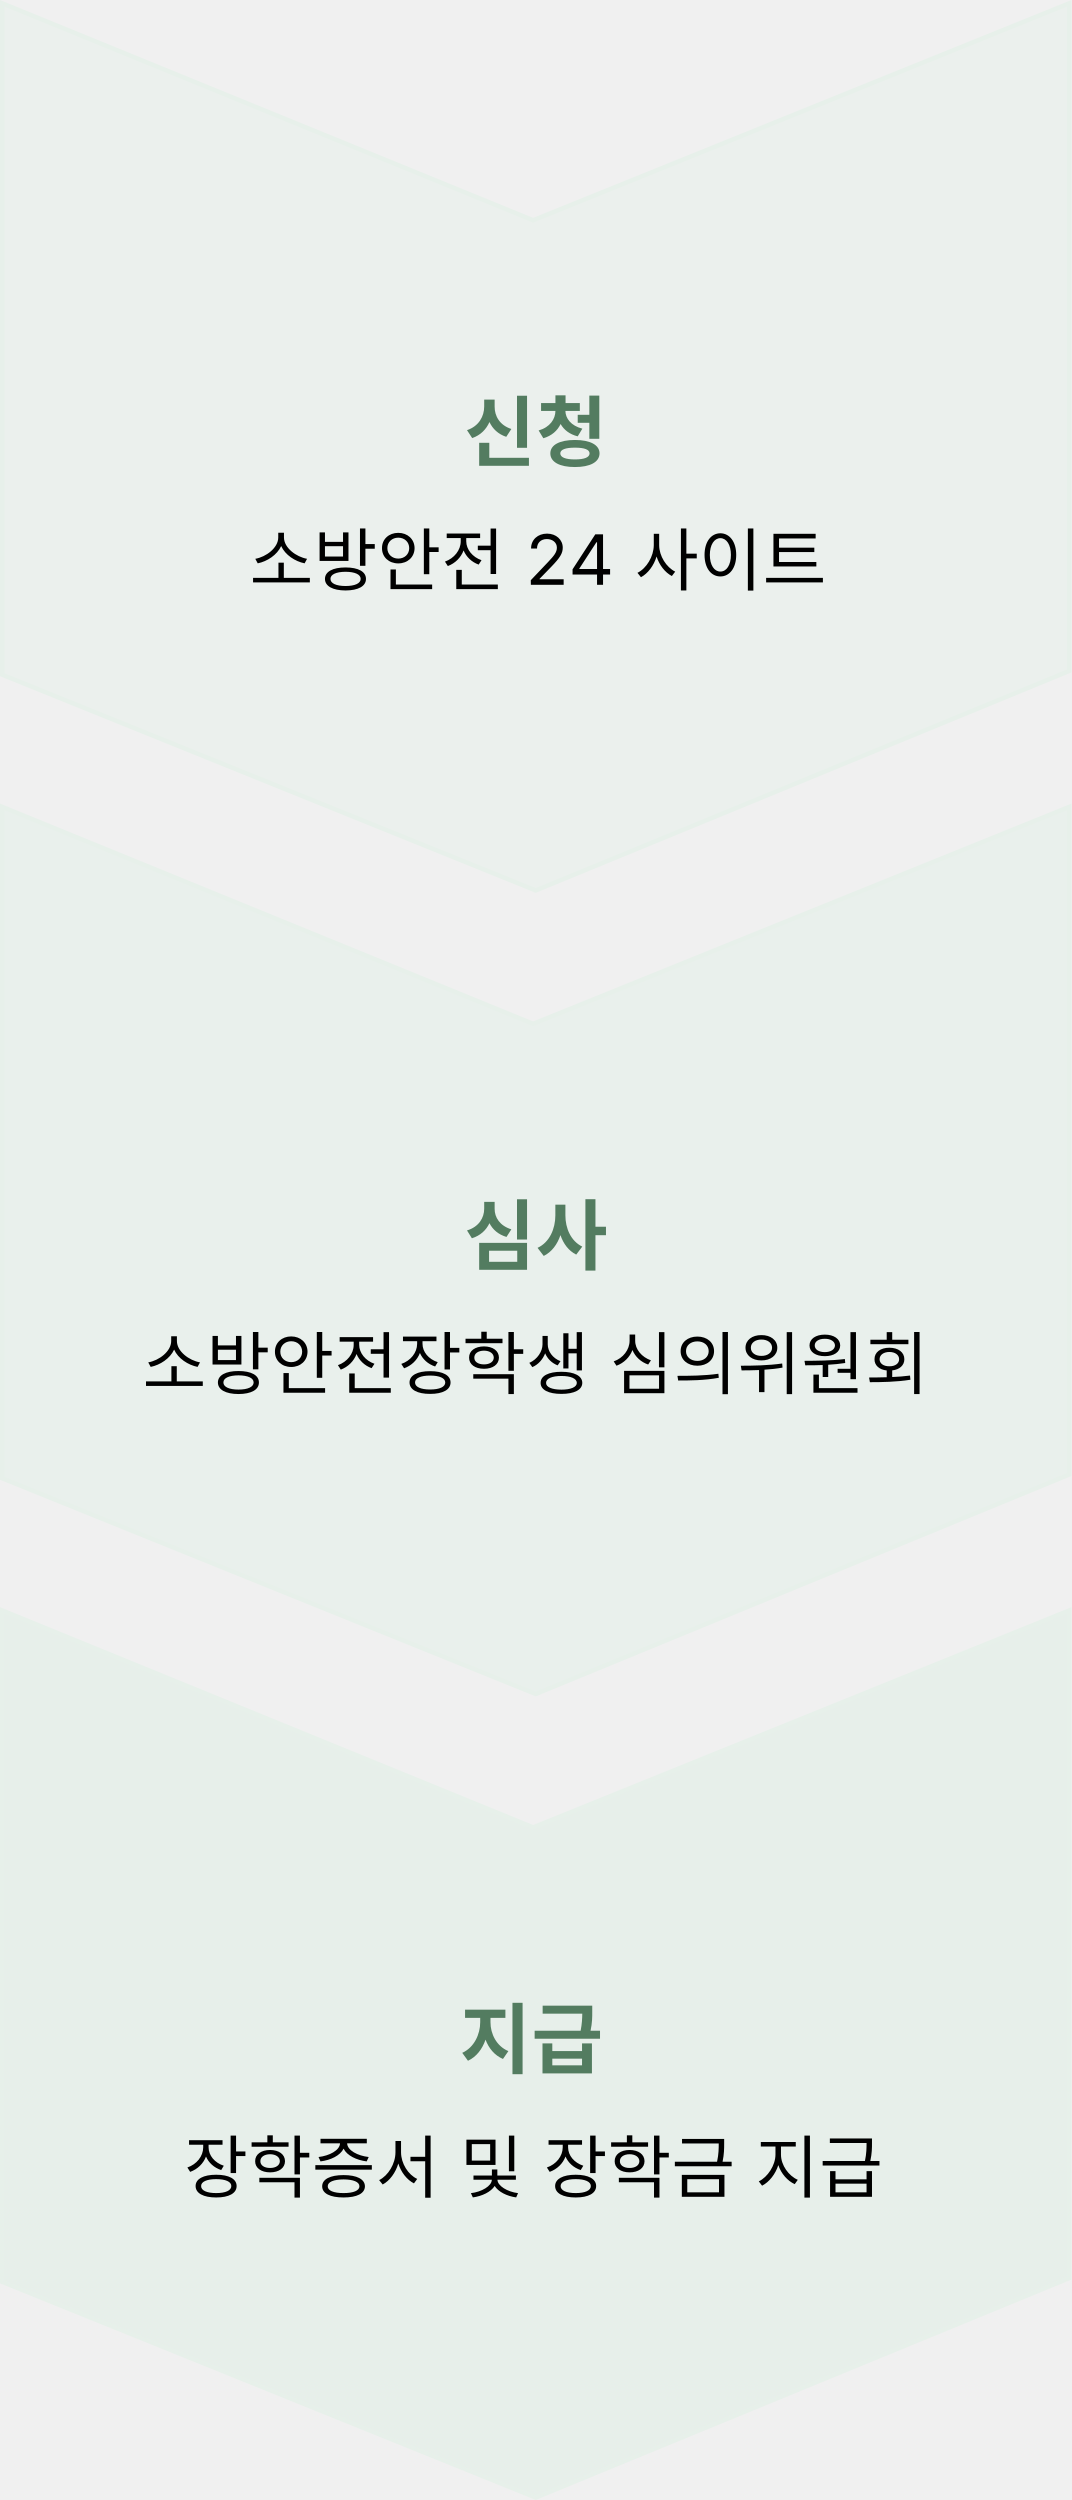
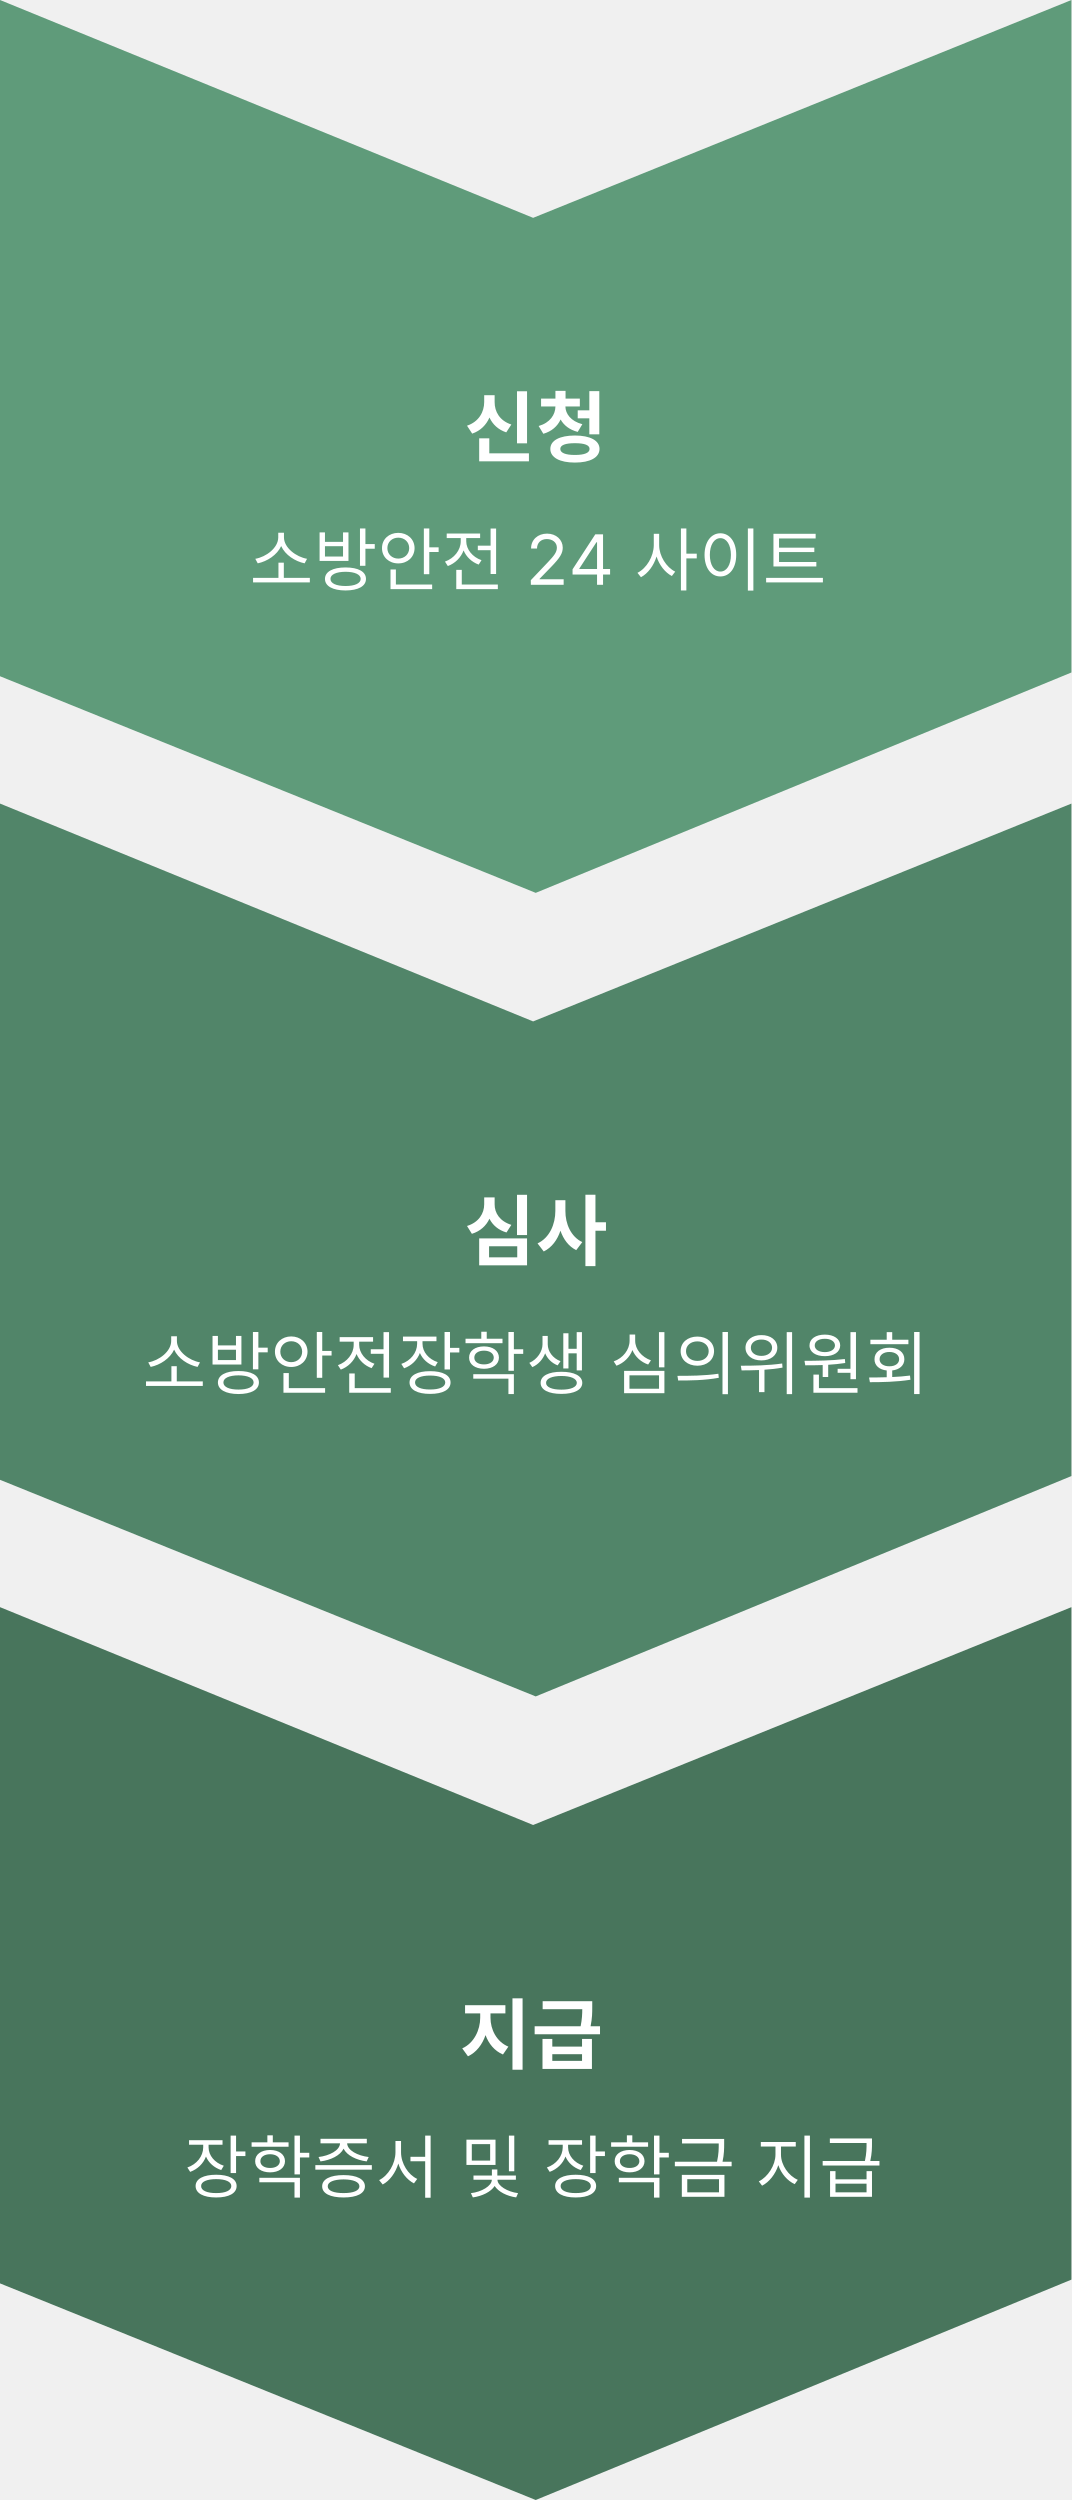
<svg xmlns="http://www.w3.org/2000/svg" width="240" height="560" viewBox="0 0 240 560" fill="none">
-   <g clip-path="url(#clip0_406_3658)">
-     <path d="M239.5 150.299L120 199.46L0.5 151.141V0.744L119.23 49.261L119.419 49.338L119.607 49.261L239.5 0.742V150.299Z" fill="#E7F0EA" fill-opacity="0.5" stroke="#E7F0EA" />
-     <path d="M118.058 88.639V100.311H115.808V88.639H118.058ZM104.611 96.356C107.292 95.459 108.46 93.235 108.46 91.064V89.518H110.798V91.064C110.781 93.183 111.915 95.248 114.542 96.092L113.4 97.85C111.589 97.252 110.35 96.057 109.638 94.536C108.917 96.171 107.643 97.489 105.771 98.131L104.611 96.356ZM107.335 104.336V99.186H109.603V102.543H118.48V104.336H107.335ZM129.883 90.291V92.049H126.649C126.675 93.692 127.871 95.362 130.446 96.022L129.409 97.744C127.581 97.287 126.306 96.276 125.577 94.976C124.882 96.452 123.599 97.621 121.709 98.166L120.655 96.426C123.212 95.688 124.399 93.859 124.416 92.049H121.2V90.291H124.416V88.551H126.684V90.291H129.883ZM123.274 101.559C123.274 99.643 125.383 98.561 128.776 98.553C132.186 98.561 134.287 99.643 134.295 101.559C134.287 103.501 132.186 104.626 128.776 104.617C125.383 104.626 123.274 103.501 123.274 101.559ZM125.506 101.559C125.506 102.438 126.658 102.912 128.776 102.912C130.938 102.912 132.054 102.438 132.063 101.559C132.054 100.706 130.938 100.275 128.776 100.275C126.658 100.275 125.506 100.706 125.506 101.559ZM129.409 94.703V92.91H132.01V88.621H134.243V98.289H132.01V94.703H129.409Z" fill="#537C60" />
-     <path d="M69.405 129.438V130.453H56.686V129.438H62.373V126.031H63.577V129.438H69.405ZM63.608 120.391C63.608 122.719 66.358 124.75 68.78 125.172L68.233 126.188C66.116 125.758 63.881 124.32 62.983 122.312C62.069 124.312 59.85 125.758 57.733 126.188L57.186 125.172C59.608 124.75 62.327 122.719 62.327 120.391V119.328H63.608V120.391ZM77.4 127.109C80.26 127.109 81.978 128.047 81.978 129.672C81.978 131.312 80.26 132.25 77.4 132.266C74.541 132.25 72.791 131.312 72.791 129.672C72.791 128.047 74.541 127.109 77.4 127.109ZM77.4 128.078C75.307 128.094 74.01 128.672 74.025 129.672C74.01 130.672 75.307 131.266 77.4 131.266C79.51 131.266 80.791 130.672 80.791 129.672C80.791 128.672 79.51 128.094 77.4 128.078ZM81.853 118.375V121.875H83.947V122.922H81.853V126.734H80.635V118.375H81.853ZM72.791 119.25V121.375H76.838V119.25H78.057V125.656H71.588V119.25H72.791ZM72.791 124.656H76.838V122.344H72.791V124.656ZM96.162 118.375V122.609H98.255V123.641H96.162V128.625H94.943V118.375H96.162ZM96.802 130.938V131.969H87.474V127.562H88.677V130.938H96.802ZM89.208 119.359C91.287 119.359 92.849 120.766 92.865 122.781C92.849 124.797 91.287 126.203 89.208 126.203C87.13 126.203 85.552 124.797 85.568 122.781C85.552 120.766 87.13 119.359 89.208 119.359ZM89.208 120.438C87.833 120.438 86.755 121.406 86.771 122.781C86.755 124.156 87.833 125.125 89.208 125.125C90.615 125.125 91.662 124.156 91.662 122.781C91.662 121.406 90.615 120.438 89.208 120.438ZM111.126 118.391V128.578H109.892V123.25H107.032V122.234H109.892V118.391H111.126ZM111.517 130.938V131.969H102.204V127.656H103.438V130.938H111.517ZM104.438 121.25C104.438 123.047 105.829 124.797 107.86 125.484L107.22 126.469C105.649 125.906 104.438 124.734 103.845 123.297C103.243 124.898 101.962 126.18 100.313 126.797L99.673 125.797C101.72 125.078 103.204 123.25 103.204 121.25V120.531H100.063V119.516H107.548V120.531H104.438V121.25ZM118.914 131L118.898 129.969L122.758 125.906C124.102 124.484 124.742 123.719 124.742 122.672C124.742 121.516 123.758 120.75 122.492 120.75C121.148 120.75 120.289 121.609 120.289 122.875H118.961C118.945 120.875 120.492 119.531 122.539 119.531C124.586 119.531 126.055 120.906 126.055 122.672C126.055 123.938 125.461 124.922 123.461 126.984L120.867 129.656V129.75H126.258V131H118.914ZM128.253 128.688V127.531L133.347 119.688H135.082V127.453H136.66V128.688H135.082V131H133.738V128.688H128.253ZM129.769 127.453H133.738V121.469H133.597L129.769 127.359V127.453ZM147.651 122.109C147.651 124.562 149.276 127.078 151.245 128.047L150.495 129.031C148.963 128.227 147.682 126.586 147.073 124.656C146.448 126.711 145.135 128.461 143.573 129.297L142.792 128.312C144.823 127.312 146.432 124.641 146.448 122.109V119.578H147.651V122.109ZM153.745 118.375V124.016H156.073V125.078H153.745V132.266H152.526V118.375H153.745ZM168.756 118.375V132.297H167.522V118.375H168.756ZM161.365 119.453C163.428 119.469 164.912 121.344 164.912 124.297C164.912 127.25 163.428 129.125 161.365 129.125C159.287 129.125 157.818 127.25 157.818 124.297C157.818 121.344 159.287 119.469 161.365 119.453ZM161.365 120.547C159.975 120.562 159.006 122.031 159.006 124.297C159.006 126.562 159.975 128.031 161.365 128.031C162.756 128.031 163.725 126.562 163.725 124.297C163.725 122.031 162.756 120.562 161.365 120.547ZM182.861 125.891V126.891H173.252V119.578H182.705V120.609H174.502V122.672H182.408V123.656H174.502V125.891H182.861ZM184.33 129.438V130.453H171.611V129.438H184.33Z" fill="black" />
+   <g clip-path="url(#clip0_5024_66909)">
+     <path d="M240 0L119.419 48.798L0 0V151.478L120 200L240 150.635V0Z" fill="#5F9B7A" />
+     <path d="M118.058 87.639V99.311H115.808V87.639H118.058ZM118.48 101.543V103.336H107.335V98.186H109.603V101.543H118.48ZM110.798 90.064C110.781 92.174 111.906 94.248 114.542 95.092L113.4 96.85C111.598 96.252 110.35 95.057 109.638 93.527C108.926 95.171 107.643 96.489 105.771 97.131L104.611 95.356C107.3 94.459 108.46 92.227 108.46 90.064V88.518H110.798V90.064ZM129.883 89.291V91.049H126.649C126.666 92.692 127.879 94.362 130.446 95.022L129.409 96.744C127.589 96.287 126.306 95.276 125.577 93.967C124.882 95.461 123.599 96.63 121.709 97.166L120.655 95.426C123.221 94.696 124.399 92.868 124.416 91.049H121.2V89.291H124.416V87.551H126.684V89.291H129.883ZM134.243 87.621V97.289H132.01V93.703H129.409V91.91H132.01V87.621H134.243ZM128.776 97.553C132.186 97.57 134.278 98.643 134.295 100.559C134.278 102.492 132.186 103.617 128.776 103.617C125.383 103.617 123.274 102.492 123.274 100.559C123.274 98.643 125.383 97.57 128.776 97.553ZM128.776 99.275C126.649 99.275 125.506 99.697 125.506 100.559C125.506 101.438 126.649 101.912 128.776 101.912C130.938 101.912 132.063 101.438 132.063 100.559C132.063 99.697 130.938 99.275 128.776 99.275Z" fill="white" />
+     <path d="M69.405 129.438V130.453H56.686V129.438H62.373V126.031H63.577V129.438H69.405ZM57.186 125.172C59.616 124.758 62.319 122.727 62.327 120.391V119.328H63.608V120.391C63.616 122.711 66.358 124.758 68.78 125.172L68.233 126.188C66.116 125.75 63.881 124.32 62.983 122.32C62.069 124.312 59.858 125.75 57.733 126.188L57.186 125.172ZM77.4 127.109C80.252 127.109 81.978 128.047 81.978 129.672C81.978 131.312 80.252 132.25 77.4 132.266C74.541 132.25 72.799 131.312 72.791 129.672C72.799 128.047 74.541 127.109 77.4 127.109ZM71.588 125.656V119.25H72.791V121.375H76.838V119.25H78.057V125.656H71.588ZM72.791 124.656H76.838V122.344H72.791V124.656ZM74.025 129.672C74.01 130.672 75.307 131.266 77.4 131.266C79.502 131.266 80.783 130.672 80.791 129.672C80.783 128.68 79.502 128.094 77.4 128.078C75.307 128.094 74.01 128.68 74.025 129.672ZM80.635 126.734V118.375H81.853V121.875H83.947V122.922H81.853V126.734H80.635ZM96.162 118.375V122.609H98.255V123.641H96.162V128.625H94.943V118.375H96.162ZM85.568 122.781C85.56 120.766 87.138 119.367 89.208 119.359C91.294 119.367 92.849 120.766 92.865 122.781C92.849 124.789 91.294 126.203 89.208 126.203C87.138 126.203 85.56 124.789 85.568 122.781ZM86.771 122.781C86.763 124.148 87.833 125.125 89.208 125.125C90.607 125.125 91.654 124.148 91.662 122.781C91.654 121.406 90.607 120.438 89.208 120.438C87.833 120.438 86.763 121.406 86.771 122.781ZM87.474 131.969V127.562H88.677V130.938H96.802V131.969H87.474ZM111.126 118.391V128.578H109.892V123.25H107.032V122.234H109.892V118.391H111.126ZM99.673 125.797C101.72 125.078 103.204 123.242 103.204 121.25V120.531H100.063V119.516H107.548V120.531H104.438V121.25C104.438 123.047 105.829 124.789 107.86 125.484L107.22 126.469C105.657 125.898 104.446 124.734 103.845 123.297C103.243 124.906 101.962 126.18 100.313 126.797L99.673 125.797ZM102.204 131.969V127.656H103.438V130.938H111.517V131.969H102.204ZM118.914 131L118.898 129.969L122.758 125.906C124.094 124.484 124.734 123.719 124.742 122.672C124.734 121.508 123.766 120.758 122.492 120.75C121.141 120.758 120.297 121.609 120.289 122.875H118.961C118.945 120.875 120.492 119.531 122.539 119.531C124.594 119.531 126.047 120.914 126.055 122.672C126.047 123.938 125.461 124.922 123.461 126.984L120.867 129.656V129.75H126.258V131H118.914ZM128.253 128.688V127.531L133.347 119.688H135.082V127.453H136.66V128.688H135.082V131H133.738V128.688H128.253ZM129.769 127.453H133.738V121.469H133.597L129.769 127.359V127.453ZM147.651 122.109C147.651 124.555 149.268 127.078 151.245 128.047L150.495 129.031C148.963 128.234 147.682 126.586 147.065 124.656C146.448 126.703 145.135 128.461 143.573 129.297L142.792 128.312C144.823 127.312 146.432 124.648 146.448 122.109V119.578H147.651V122.109ZM152.526 132.266V118.375H153.745V124.016H156.073V125.078H153.745V132.266H152.526ZM168.756 118.375V132.297H167.522V118.375H168.756ZM157.818 124.297C157.826 121.344 159.295 119.461 161.365 119.453C163.428 119.461 164.92 121.344 164.912 124.297C164.92 127.258 163.428 129.133 161.365 129.125C159.295 129.133 157.826 127.258 157.818 124.297ZM159.006 124.297C159.006 126.555 159.975 128.039 161.365 128.031C162.764 128.039 163.725 126.555 163.725 124.297C163.725 122.039 162.764 120.555 161.365 120.547C159.975 120.555 159.006 122.039 159.006 124.297ZM182.861 125.891V126.891H173.252V119.578H182.705V120.609H174.502V122.672H182.408V123.656H174.502V125.891H182.861ZM171.611 130.453V129.438H184.33V130.453H171.611Z" fill="white" />
  </g>
-   <g clip-path="url(#clip1_406_3658)">
-     <path d="M239.5 330.299L120 379.46L0.5 331.141V180.744L119.23 229.261L119.419 229.338L119.607 229.261L239.5 180.742V330.299Z" fill="#E7F0EA" fill-opacity="0.75" stroke="#E7F0EA" />
-     <path d="M118.058 268.639V277.656H115.808V268.639H118.058ZM104.611 275.617C107.292 274.809 108.46 272.761 108.46 270.766V269.219H110.798V270.766C110.781 272.708 111.959 274.571 114.542 275.371L113.453 277.076C111.625 276.531 110.359 275.424 109.638 273.991C108.909 275.547 107.608 276.777 105.701 277.375L104.611 275.617ZM107.335 284.441V278.395H118.058V284.441H107.335ZM109.55 282.648H115.861V280.17H109.55V282.648ZM126.649 272.242C126.64 275.107 127.862 277.999 130.428 279.238L129.075 281.031C127.361 280.179 126.201 278.597 125.541 276.672C124.838 278.737 123.608 280.434 121.797 281.33L120.409 279.52C123.124 278.271 124.399 275.213 124.399 272.242V269.852H126.649V272.242ZM131.131 284.617V268.621H133.381V274.791H135.737V276.689H133.381V284.617H131.131Z" fill="#537C60" />
-     <path d="M45.425 309.438V310.453H32.706V309.438H38.393V306.031H39.597V309.438H45.425ZM39.628 300.391C39.628 302.719 42.378 304.75 44.8 305.172L44.253 306.188C42.136 305.758 39.901 304.32 39.003 302.312C38.089 304.312 35.87 305.758 33.753 306.188L33.206 305.172C35.628 304.75 38.347 302.719 38.347 300.391V299.328H39.628V300.391ZM53.42 307.109C56.28 307.109 57.998 308.047 57.998 309.672C57.998 311.312 56.28 312.25 53.42 312.266C50.561 312.25 48.811 311.312 48.811 309.672C48.811 308.047 50.561 307.109 53.42 307.109ZM53.42 308.078C51.327 308.094 50.03 308.672 50.045 309.672C50.03 310.672 51.327 311.266 53.42 311.266C55.53 311.266 56.811 310.672 56.811 309.672C56.811 308.672 55.53 308.094 53.42 308.078ZM57.873 298.375V301.875H59.967V302.922H57.873V306.734H56.655V298.375H57.873ZM48.811 299.25V301.375H52.858V299.25H54.077V305.656H47.608V299.25H48.811ZM48.811 304.656H52.858V302.344H48.811V304.656ZM72.182 298.375V302.609H74.275V303.641H72.182V308.625H70.963V298.375H72.182ZM72.822 310.938V311.969H63.494V307.562H64.697V310.938H72.822ZM65.228 299.359C67.307 299.359 68.869 300.766 68.885 302.781C68.869 304.797 67.307 306.203 65.228 306.203C63.15 306.203 61.572 304.797 61.588 302.781C61.572 300.766 63.15 299.359 65.228 299.359ZM65.228 300.438C63.853 300.438 62.775 301.406 62.791 302.781C62.775 304.156 63.853 305.125 65.228 305.125C66.635 305.125 67.682 304.156 67.682 302.781C67.682 301.406 66.635 300.438 65.228 300.438ZM87.146 298.391V308.578H85.912V303.25H83.052V302.234H85.912V298.391H87.146ZM87.537 310.938V311.969H78.224V307.656H79.458V310.938H87.537ZM80.458 301.25C80.458 303.047 81.849 304.797 83.88 305.484L83.24 306.469C81.669 305.906 80.458 304.734 79.865 303.297C79.263 304.898 77.982 306.18 76.333 306.797L75.693 305.797C77.74 305.078 79.224 303.25 79.224 301.25V300.531H76.083V299.516H83.568V300.531H80.458V301.25ZM94.642 301.016C94.642 302.828 96.001 304.453 98.048 305.125L97.47 306.094C95.868 305.57 94.657 304.461 94.063 303.062C93.462 304.656 92.181 305.898 90.517 306.5L89.892 305.516C91.97 304.812 93.423 303.016 93.438 301.016V300.422H90.267V299.406H97.767V300.422H94.642V301.016ZM100.798 298.375V301.922H102.892V302.953H100.798V306.766H99.579V298.375H100.798ZM96.345 307.141C99.204 307.141 100.923 308.078 100.923 309.672C100.923 311.297 99.204 312.234 96.345 312.234C93.485 312.234 91.735 311.297 91.735 309.672C91.735 308.078 93.485 307.141 96.345 307.141ZM96.345 308.125C94.251 308.125 92.954 308.703 92.97 309.672C92.954 310.672 94.251 311.25 96.345 311.25C98.454 311.25 99.735 310.672 99.735 309.672C99.735 308.703 98.454 308.125 96.345 308.125ZM112.559 299.875V300.875H104.278V299.875H107.809V298.312H109.028V299.875H112.559ZM108.418 301.594C110.418 301.609 111.747 302.578 111.762 304.109C111.747 305.625 110.418 306.609 108.418 306.609C106.418 306.609 105.059 305.625 105.075 304.109C105.059 302.578 106.418 301.609 108.418 301.594ZM108.418 302.547C107.106 302.562 106.231 303.172 106.247 304.109C106.231 305.031 107.106 305.625 108.418 305.625C109.715 305.625 110.59 305.031 110.606 304.109C110.59 303.172 109.715 302.562 108.418 302.547ZM115.106 298.375V302.234H117.2V303.266H115.106V307.062H113.887V298.375H115.106ZM115.106 307.828V312.266H113.887V308.828H106.012V307.828H115.106ZM122.695 301.141C122.695 302.672 123.773 304.234 125.555 304.906L124.914 305.844C123.578 305.328 122.617 304.336 122.117 303.141C121.602 304.469 120.609 305.648 119.242 306.234L118.57 305.281C120.398 304.484 121.523 302.688 121.523 301.141V299.25H122.695V301.141ZM130.352 298.391V306.969H129.18V303.141H127.336V306.531H126.18V298.656H127.336V302.125H129.18V298.391H130.352ZM125.758 307.281C128.633 307.281 130.43 308.188 130.43 309.766C130.43 311.328 128.633 312.234 125.758 312.234C122.867 312.234 121.086 311.328 121.102 309.766C121.086 308.188 122.867 307.281 125.758 307.281ZM125.758 308.219C123.633 308.219 122.305 308.797 122.32 309.766C122.305 310.719 123.633 311.281 125.758 311.281C127.867 311.281 129.195 310.719 129.211 309.766C129.195 308.797 127.867 308.219 125.758 308.219ZM148.827 298.391V306.281H147.608V298.391H148.827ZM148.827 307.078V312.078H139.796V307.078H148.827ZM140.999 308.078V311.078H147.624V308.078H140.999ZM142.28 300.297C142.265 302.266 143.765 304 145.812 304.719L145.187 305.656C143.577 305.102 142.296 303.93 141.671 302.406C141.054 304.031 139.757 305.312 138.093 305.922L137.468 304.953C139.577 304.219 141.03 302.344 141.03 300.297V298.938H142.28V300.297ZM156.213 299.391C158.401 299.391 159.948 300.719 159.948 302.656C159.948 304.594 158.401 305.922 156.213 305.922C154.026 305.922 152.448 304.594 152.463 302.656C152.448 300.719 154.026 299.391 156.213 299.391ZM156.213 300.469C154.729 300.469 153.651 301.359 153.667 302.656C153.651 303.953 154.729 304.844 156.213 304.844C157.682 304.844 158.745 303.953 158.745 302.656C158.745 301.359 157.682 300.469 156.213 300.469ZM163.057 298.375V312.297H161.838V298.375H163.057ZM151.745 308.188C154.307 308.188 157.838 308.172 160.917 307.719L161.01 308.625C157.838 309.219 154.417 309.234 151.917 309.234L151.745 308.188ZM170.553 299.062C172.631 299.047 174.115 300.188 174.115 301.891C174.115 303.578 172.631 304.75 170.553 304.734C168.475 304.75 166.99 303.578 166.99 301.891C166.99 300.188 168.475 299.047 170.553 299.062ZM170.553 300.062C169.162 300.047 168.178 300.812 168.193 301.891C168.178 302.984 169.162 303.734 170.553 303.719C171.959 303.734 172.943 302.984 172.943 301.891C172.943 300.812 171.959 300.047 170.553 300.062ZM177.428 298.391V312.281H176.225V298.391H177.428ZM165.943 305.922C168.553 305.922 172.115 305.875 175.209 305.422L175.287 306.344C173.959 306.586 172.576 306.734 171.24 306.812V311.844H170.022V306.891C168.608 306.953 167.272 306.961 166.115 306.969L165.943 305.922ZM191.736 298.391V308.938H190.502V307.5H187.627V306.609H190.502V298.391H191.736ZM192.08 310.938V311.969H182.205V307.906H183.439V310.938H192.08ZM180.205 304.828C182.798 304.812 186.267 304.797 189.252 304.422L189.33 305.312C188.087 305.508 186.791 305.633 185.517 305.703V308.453H184.283V305.766C182.877 305.828 181.541 305.836 180.377 305.828L180.205 304.828ZM184.767 298.953C186.798 298.953 188.189 299.922 188.205 301.375C188.189 302.859 186.798 303.781 184.767 303.781C182.72 303.781 181.33 302.859 181.33 301.375C181.33 299.922 182.72 298.953 184.767 298.953ZM184.767 299.891C183.408 299.875 182.486 300.484 182.502 301.375C182.486 302.281 183.408 302.875 184.767 302.875C186.08 302.875 187.017 302.281 187.033 301.375C187.017 300.484 186.08 299.875 184.767 299.891ZM205.982 298.375V312.266H204.763V298.375H205.982ZM194.669 308.562C195.857 308.555 197.216 308.547 198.622 308.5V306.984C196.958 306.805 195.872 305.859 195.888 304.469C195.872 302.906 197.216 301.891 199.216 301.891C201.216 301.891 202.575 302.906 202.575 304.469C202.575 305.844 201.497 306.789 199.857 306.969V308.453C201.2 308.398 202.56 308.297 203.841 308.125L203.935 309.062C200.841 309.562 197.435 309.609 194.857 309.609L194.669 308.562ZM203.482 300.094V301.094H194.966V300.094H198.622V298.391H199.857V300.094H203.482ZM199.216 302.844C197.935 302.844 197.028 303.5 197.028 304.469C197.028 305.438 197.935 306.062 199.216 306.047C200.513 306.062 201.403 305.438 201.403 304.469C201.403 303.5 200.513 302.844 199.216 302.844Z" fill="black" />
+   <g clip-path="url(#clip1_5024_66909)">
+     <path d="M240 180L119.419 228.798L0 180V331.478L120 380L240 330.635V180Z" fill="#518569" />
+     <path d="M118.058 267.639V276.656H115.808V267.639H118.058ZM118.058 277.395V283.441H107.335V277.395H118.058ZM109.55 279.17V281.648H115.861V279.17H109.55ZM110.798 269.766C110.781 271.717 111.959 273.562 114.542 274.371L113.453 276.076C111.625 275.54 110.359 274.433 109.638 273C108.909 274.556 107.608 275.786 105.701 276.375L104.611 274.617C107.283 273.809 108.46 271.77 108.46 269.766V268.219H110.798V269.766ZM126.649 271.242C126.631 274.107 127.862 277.008 130.428 278.238L129.075 280.031C127.361 279.188 126.209 277.605 125.541 275.672C124.847 277.746 123.608 279.442 121.797 280.33L120.409 278.52C123.116 277.271 124.399 274.213 124.399 271.242V268.852H126.649V271.242ZM133.381 267.621V273.791H135.737V275.689H133.381V283.617H131.131V267.621H133.381Z" fill="white" />
+     <path d="M45.425 309.438V310.453H32.706V309.438H38.393V306.031H39.597V309.438H45.425ZM33.206 305.172C35.636 304.758 38.339 302.727 38.347 300.391V299.328H39.628V300.391C39.636 302.711 42.378 304.758 44.8 305.172L44.253 306.188C42.136 305.75 39.901 304.32 39.003 302.32C38.089 304.312 35.878 305.75 33.753 306.188L33.206 305.172ZM53.42 307.109C56.272 307.109 57.998 308.047 57.998 309.672C57.998 311.312 56.272 312.25 53.42 312.266C50.561 312.25 48.819 311.312 48.811 309.672C48.819 308.047 50.561 307.109 53.42 307.109ZM47.608 305.656V299.25H48.811V301.375H52.858V299.25H54.077V305.656H47.608ZM48.811 304.656H52.858V302.344H48.811V304.656ZM50.045 309.672C50.03 310.672 51.327 311.266 53.42 311.266C55.522 311.266 56.803 310.672 56.811 309.672C56.803 308.68 55.522 308.094 53.42 308.078C51.327 308.094 50.03 308.68 50.045 309.672ZM56.655 306.734V298.375H57.873V301.875H59.967V302.922H57.873V306.734H56.655ZM72.182 298.375V302.609H74.275V303.641H72.182V308.625H70.963V298.375H72.182ZM61.588 302.781C61.58 300.766 63.158 299.367 65.228 299.359C67.314 299.367 68.869 300.766 68.885 302.781C68.869 304.789 67.314 306.203 65.228 306.203C63.158 306.203 61.58 304.789 61.588 302.781ZM62.791 302.781C62.783 304.148 63.853 305.125 65.228 305.125C66.627 305.125 67.674 304.148 67.682 302.781C67.674 301.406 66.627 300.438 65.228 300.438C63.853 300.438 62.783 301.406 62.791 302.781ZM63.494 311.969V307.562H64.697V310.938H72.822V311.969H63.494ZM87.146 298.391V308.578H85.912V303.25H83.052V302.234H85.912V298.391H87.146ZM75.693 305.797C77.74 305.078 79.224 303.242 79.224 301.25V300.531H76.083V299.516H83.568V300.531H80.458V301.25C80.458 303.047 81.849 304.789 83.88 305.484L83.24 306.469C81.677 305.898 80.466 304.734 79.865 303.297C79.263 304.906 77.982 306.18 76.333 306.797L75.693 305.797ZM78.224 311.969V307.656H79.458V310.938H87.537V311.969H78.224ZM94.642 301.016C94.649 302.836 96.009 304.461 98.048 305.125L97.47 306.094C95.868 305.562 94.657 304.461 94.056 303.062C93.462 304.656 92.181 305.898 90.517 306.5L89.892 305.516C91.97 304.812 93.423 303.023 93.438 301.016V300.422H90.267V299.406H97.767V300.422H94.642V301.016ZM91.735 309.672C91.743 308.07 93.485 307.141 96.345 307.141C99.196 307.141 100.923 308.07 100.923 309.672C100.923 311.297 99.196 312.234 96.345 312.234C93.485 312.234 91.743 311.297 91.735 309.672ZM92.97 309.672C92.954 310.672 94.251 311.258 96.345 311.25C98.446 311.258 99.728 310.672 99.735 309.672C99.728 308.703 98.446 308.125 96.345 308.125C94.251 308.125 92.954 308.703 92.97 309.672ZM99.579 306.766V298.375H100.798V301.922H102.892V302.953H100.798V306.766H99.579ZM112.559 299.875V300.875H104.278V299.875H107.809V298.312H109.028V299.875H112.559ZM105.075 304.109C105.067 302.578 106.411 301.609 108.418 301.594C110.411 301.609 111.747 302.578 111.762 304.109C111.747 305.617 110.411 306.602 108.418 306.609C106.411 306.602 105.067 305.617 105.075 304.109ZM106.012 308.828V307.828H115.106V312.266H113.887V308.828H106.012ZM106.247 304.109C106.239 305.031 107.106 305.633 108.418 305.625C109.715 305.633 110.59 305.031 110.606 304.109C110.59 303.164 109.715 302.555 108.418 302.547C107.106 302.555 106.239 303.164 106.247 304.109ZM113.887 307.062V298.375H115.106V302.234H117.2V303.266H115.106V307.062H113.887ZM122.695 301.141C122.703 302.68 123.773 304.234 125.555 304.906L124.914 305.844C123.578 305.328 122.617 304.336 122.117 303.141C121.609 304.461 120.609 305.641 119.242 306.234L118.57 305.281C120.398 304.484 121.516 302.688 121.523 301.141V299.25H122.695V301.141ZM121.102 309.766C121.086 308.195 122.867 307.273 125.758 307.281C128.633 307.273 130.422 308.195 130.43 309.766C130.422 311.32 128.633 312.234 125.758 312.234C122.867 312.234 121.086 311.32 121.102 309.766ZM122.32 309.766C122.305 310.711 123.625 311.289 125.758 311.281C127.867 311.289 129.195 310.711 129.211 309.766C129.195 308.805 127.867 308.227 125.758 308.219C123.625 308.227 122.305 308.805 122.32 309.766ZM126.18 306.531V298.656H127.336V302.125H129.18V298.391H130.352V306.969H129.18V303.141H127.336V306.531H126.18ZM148.827 298.391V306.281H147.608V298.391H148.827ZM137.468 304.953C139.569 304.219 141.03 302.336 141.03 300.297V298.938H142.28V300.297C142.265 302.258 143.765 303.992 145.812 304.719L145.187 305.656C143.577 305.102 142.288 303.93 141.663 302.414C141.046 304.023 139.749 305.305 138.093 305.922L137.468 304.953ZM139.796 312.078V307.078H148.827V312.078H139.796ZM140.999 311.078H147.624V308.078H140.999V311.078ZM156.213 299.391C158.393 299.398 159.94 300.727 159.948 302.656C159.94 304.594 158.393 305.914 156.213 305.922C154.018 305.914 152.456 304.594 152.463 302.656C152.456 300.727 154.018 299.398 156.213 299.391ZM151.745 308.188C154.307 308.195 157.846 308.172 160.917 307.719L161.01 308.625C157.831 309.219 154.417 309.234 151.917 309.234L151.745 308.188ZM153.667 302.656C153.659 303.953 154.729 304.844 156.213 304.844C157.682 304.844 158.753 303.953 158.745 302.656C158.753 301.367 157.682 300.469 156.213 300.469C154.729 300.469 153.659 301.367 153.667 302.656ZM161.838 312.297V298.375H163.057V312.297H161.838ZM170.553 299.062C172.631 299.047 174.123 300.195 174.115 301.891C174.123 303.586 172.631 304.742 170.553 304.734C168.475 304.742 166.99 303.586 166.99 301.891C166.99 300.195 168.475 299.047 170.553 299.062ZM165.943 305.922C168.553 305.93 172.123 305.875 175.209 305.422L175.287 306.344C173.959 306.586 172.584 306.734 171.24 306.82V311.844H170.022V306.891C168.608 306.953 167.272 306.961 166.115 306.969L165.943 305.922ZM168.193 301.891C168.178 302.977 169.17 303.727 170.553 303.719C171.951 303.727 172.951 302.977 172.943 301.891C172.951 300.812 171.951 300.047 170.553 300.062C169.17 300.047 168.178 300.812 168.193 301.891ZM176.225 312.281V298.391H177.428V312.281H176.225ZM191.736 298.391V308.938H190.502V307.5H187.627V306.609H190.502V298.391H191.736ZM180.205 304.828C182.791 304.812 186.275 304.789 189.252 304.422L189.33 305.312C188.095 305.508 186.791 305.633 185.517 305.711V308.453H184.283V305.773C182.877 305.828 181.541 305.828 180.377 305.828L180.205 304.828ZM181.33 301.375C181.322 299.914 182.712 298.953 184.767 298.953C186.806 298.953 188.197 299.914 188.205 301.375C188.197 302.859 186.806 303.781 184.767 303.781C182.712 303.781 181.322 302.859 181.33 301.375ZM182.205 311.969V307.906H183.439V310.938H192.08V311.969H182.205ZM182.502 301.375C182.486 302.281 183.408 302.867 184.767 302.875C186.087 302.867 187.025 302.281 187.033 301.375C187.025 300.484 186.087 299.875 184.767 299.891C183.408 299.875 182.486 300.484 182.502 301.375ZM205.982 298.375V312.266H204.763V298.375H205.982ZM194.669 308.562C195.857 308.555 197.216 308.547 198.622 308.5V306.984C196.95 306.812 195.872 305.859 195.888 304.469C195.872 302.898 197.208 301.883 199.216 301.891C201.224 301.883 202.583 302.898 202.575 304.469C202.583 305.844 201.505 306.797 199.857 306.984V308.453C201.2 308.391 202.56 308.297 203.841 308.125L203.935 309.062C200.833 309.562 197.435 309.609 194.857 309.609L194.669 308.562ZM194.966 301.094V300.094H198.622V298.391H199.857V300.094H203.482V301.094H194.966ZM197.028 304.469C197.021 305.43 197.927 306.062 199.216 306.047C200.513 306.062 201.411 305.43 201.403 304.469C201.411 303.5 200.513 302.844 199.216 302.844C197.927 302.844 197.021 303.5 197.028 304.469Z" fill="white" />
  </g>
-   <g clip-path="url(#clip2_406_3658)">
-     <path d="M239.5 510.299L120 559.46L0.5 511.141V360.744L119.23 409.261L119.419 409.338L119.607 409.261L239.5 360.742V510.299Z" fill="#E7F0EA" fill-opacity="0.95" stroke="#E7F0EA" />
-     <path d="M109.869 452.98C109.86 455.564 111.196 458.333 113.876 459.449L112.664 461.207C110.783 460.407 109.482 458.816 108.761 456.883C108.041 458.983 106.713 460.741 104.824 461.611L103.541 459.836C106.195 458.649 107.566 455.688 107.566 452.98V451.996H104.173V450.168H113.209V451.996H109.869V452.98ZM114.791 464.617V448.621H117.058V464.617H114.791ZM123.715 457.727V459.432H130.377V457.727H132.592V464.441H121.518V457.727H123.715ZM119.76 456.672V454.879H130.061C130.369 453.332 130.413 452.137 130.43 451.064H121.553V449.271H132.663V450.555C132.671 451.768 132.671 453.06 132.285 454.879H134.403V456.672H119.76ZM123.715 462.631H130.377V461.137H123.715V462.631Z" fill="#537C60" />
-     <path d="M46.722 481.016C46.722 482.828 48.081 484.453 50.128 485.125L49.55 486.094C47.948 485.57 46.737 484.461 46.143 483.062C45.542 484.656 44.261 485.898 42.597 486.5L41.972 485.516C44.05 484.812 45.503 483.016 45.518 481.016V480.422H42.347V479.406H49.847V480.422H46.722V481.016ZM52.878 478.375V481.922H54.972V482.953H52.878V486.766H51.659V478.375H52.878ZM48.425 487.141C51.284 487.141 53.003 488.078 53.003 489.672C53.003 491.297 51.284 492.234 48.425 492.234C45.565 492.234 43.815 491.297 43.815 489.672C43.815 488.078 45.565 487.141 48.425 487.141ZM48.425 488.125C46.331 488.125 45.034 488.703 45.05 489.672C45.034 490.672 46.331 491.25 48.425 491.25C50.534 491.25 51.815 490.672 51.815 489.672C51.815 488.703 50.534 488.125 48.425 488.125ZM64.639 479.875V480.875H56.358V479.875H59.889V478.312H61.108V479.875H64.639ZM60.498 481.594C62.498 481.609 63.827 482.578 63.842 484.109C63.827 485.625 62.498 486.609 60.498 486.609C58.498 486.609 57.139 485.625 57.155 484.109C57.139 482.578 58.498 481.609 60.498 481.594ZM60.498 482.547C59.186 482.562 58.311 483.172 58.327 484.109C58.311 485.031 59.186 485.625 60.498 485.625C61.795 485.625 62.67 485.031 62.686 484.109C62.67 483.172 61.795 482.562 60.498 482.547ZM67.186 478.375V482.234H69.28V483.266H67.186V487.062H65.967V478.375H67.186ZM67.186 487.828V492.266H65.967V488.828H58.092V487.828H67.186ZM83.291 484.984V486H70.635V484.984H83.291ZM76.963 487.219C79.947 487.219 81.728 488.141 81.744 489.734C81.728 491.344 79.947 492.234 76.963 492.234C73.963 492.234 72.166 491.344 72.166 489.734C72.166 488.141 73.963 487.219 76.963 487.219ZM76.963 488.188C74.728 488.203 73.4 488.75 73.416 489.734C73.4 490.703 74.728 491.25 76.963 491.25C79.166 491.25 80.51 490.703 80.51 489.734C80.51 488.75 79.166 488.203 76.963 488.188ZM82.166 479.094V480.109H77.76C77.807 481.688 80.119 482.891 82.588 483.172L82.135 484.156C79.861 483.867 77.728 482.852 76.963 481.297C76.205 482.852 74.08 483.867 71.791 484.156L71.353 483.172C73.775 482.891 76.103 481.688 76.166 480.109H71.791V479.094H82.166ZM89.833 482.109C89.833 484.625 91.443 487.156 93.458 488.078L92.724 489.078C91.146 488.266 89.841 486.602 89.224 484.625C88.607 486.703 87.302 488.484 85.724 489.328L84.927 488.344C86.958 487.344 88.583 484.672 88.583 482.109V479.578H89.833V482.109ZM96.458 478.375V492.297H95.24V484.125H91.943V483.125H95.24V478.375H96.458ZM110.997 479.281V484.938H104.481V479.281H110.997ZM105.684 480.281V483.969H109.793V480.281H105.684ZM115.2 478.375V486.359H113.997V478.375H115.2ZM111.434 488.266C111.434 489.625 113.653 490.969 116.043 491.266L115.622 492.219C113.528 491.938 111.622 490.953 110.809 489.656C109.965 490.977 108.012 491.938 105.918 492.219L105.481 491.266C107.872 491 110.168 489.656 110.168 488.266H106.059V487.312H110.184V485.953H111.403V487.312H115.559V488.266H111.434ZM127.253 481.016C127.253 482.828 128.613 484.453 130.66 485.125L130.082 486.094C128.48 485.57 127.269 484.461 126.675 483.062C126.074 484.656 124.793 485.898 123.128 486.5L122.503 485.516C124.582 484.812 126.035 483.016 126.05 481.016V480.422H122.878V479.406H130.378V480.422H127.253V481.016ZM133.41 478.375V481.922H135.503V482.953H133.41V486.766H132.191V478.375H133.41ZM128.957 487.141C131.816 487.141 133.535 488.078 133.535 489.672C133.535 491.297 131.816 492.234 128.957 492.234C126.097 492.234 124.347 491.297 124.347 489.672C124.347 488.078 126.097 487.141 128.957 487.141ZM128.957 488.125C126.863 488.125 125.566 488.703 125.582 489.672C125.566 490.672 126.863 491.25 128.957 491.25C131.066 491.25 132.347 490.672 132.347 489.672C132.347 488.703 131.066 488.125 128.957 488.125ZM145.171 479.875V480.875H136.89V479.875H140.421V478.312H141.64V479.875H145.171ZM141.03 481.594C143.03 481.609 144.358 482.578 144.374 484.109C144.358 485.625 143.03 486.609 141.03 486.609C139.03 486.609 137.671 485.625 137.687 484.109C137.671 482.578 139.03 481.609 141.03 481.594ZM141.03 482.547C139.718 482.562 138.843 483.172 138.858 484.109C138.843 485.031 139.718 485.625 141.03 485.625C142.327 485.625 143.202 485.031 143.218 484.109C143.202 483.172 142.327 482.562 141.03 482.547ZM147.718 478.375V482.234H149.812V483.266H147.718V487.062H146.499V478.375H147.718ZM147.718 487.828V492.266H146.499V488.828H138.624V487.828H147.718ZM162.213 479.125V480.156C162.213 481.234 162.213 482.5 161.854 484.234H163.885V485.25H151.167V484.234H160.62C160.995 482.492 160.995 481.234 160.995 480.156V480.141H152.776V479.125H162.213ZM162.276 487.172V492.078H152.729V487.172H162.276ZM153.948 488.141V491.078H161.057V488.141H153.948ZM174.939 482.641C174.939 485 176.658 487.391 178.705 488.281L178.017 489.25C176.392 488.508 174.986 486.906 174.345 484.984C173.689 487.023 172.291 488.797 170.705 489.594L169.97 488.625C171.955 487.672 173.689 485.047 173.705 482.641V480.828H170.423V479.812H178.252V480.828H174.939V482.641ZM181.423 478.375V492.266H180.189V478.375H181.423ZM187.153 486.328V488.172H194.107V486.328H195.325V492.078H185.935V486.328H187.153ZM187.153 491.078H194.107V489.141H187.153V491.078ZM195.325 479.016V480.031C195.325 481.094 195.325 482.328 194.95 484.062H196.997V485.078H184.278V484.062H193.747C194.107 482.336 194.107 481.094 194.107 480.031H185.888V479.016H195.325Z" fill="black" />
+   <g clip-path="url(#clip2_5024_66909)">
+     <path d="M240 360L119.419 408.798L0 360V511.478L120 560L240 510.635V360Z" fill="#48755C" />
+     <path d="M109.869 451.98C109.869 454.564 111.187 457.324 113.876 458.449L112.664 460.207C110.774 459.407 109.473 457.816 108.761 455.865C108.032 457.983 106.705 459.741 104.824 460.611L103.541 458.836C106.195 457.658 107.566 454.688 107.566 451.98V450.996H104.173V449.168H113.209V450.996H109.869V451.98ZM117.058 447.621V463.617H114.791V447.621H117.058ZM123.715 456.727V458.432H130.377V456.727H132.592V463.441H121.518V456.727H123.715ZM123.715 461.631H130.377V460.137H123.715V461.631ZM132.663 448.271V449.555C132.663 450.768 132.663 452.068 132.293 453.879H134.403V455.672H119.76V453.879H130.061C130.377 452.332 130.421 451.128 130.43 450.064H121.553V448.271H132.663Z" fill="white" />
+     <path d="M46.722 481.016C46.729 482.836 48.089 484.461 50.128 485.125L49.55 486.094C47.948 485.562 46.737 484.461 46.136 483.062C45.542 484.656 44.261 485.898 42.597 486.5L41.972 485.516C44.05 484.812 45.503 483.023 45.518 481.016V480.422H42.347V479.406H49.847V480.422H46.722V481.016ZM43.815 489.672C43.823 488.07 45.565 487.141 48.425 487.141C51.276 487.141 53.003 488.07 53.003 489.672C53.003 491.297 51.276 492.234 48.425 492.234C45.565 492.234 43.823 491.297 43.815 489.672ZM45.05 489.672C45.034 490.672 46.331 491.258 48.425 491.25C50.526 491.258 51.807 490.672 51.815 489.672C51.807 488.703 50.526 488.125 48.425 488.125C46.331 488.125 45.034 488.703 45.05 489.672ZM51.659 486.766V478.375H52.878V481.922H54.972V482.953H52.878V486.766H51.659ZM64.639 479.875V480.875H56.358V479.875H59.889V478.312H61.108V479.875H64.639ZM57.155 484.109C57.147 482.578 58.491 481.609 60.498 481.594C62.491 481.609 63.827 482.578 63.842 484.109C63.827 485.617 62.491 486.602 60.498 486.609C58.491 486.602 57.147 485.617 57.155 484.109ZM58.092 488.828V487.828H67.186V492.266H65.967V488.828H58.092ZM58.327 484.109C58.319 485.031 59.186 485.633 60.498 485.625C61.795 485.633 62.67 485.031 62.686 484.109C62.67 483.164 61.795 482.555 60.498 482.547C59.186 482.555 58.319 483.164 58.327 484.109ZM65.967 487.062V478.375H67.186V482.234H69.28V483.266H67.186V487.062H65.967ZM83.291 484.984V486H70.635V484.984H83.291ZM71.353 483.172C73.775 482.891 76.111 481.695 76.166 480.109H71.791V479.094H82.166V480.109H77.76C77.814 481.68 80.127 482.891 82.588 483.172L82.135 484.156C79.861 483.867 77.728 482.844 76.963 481.305C76.197 482.844 74.08 483.867 71.791 484.156L71.353 483.172ZM72.166 489.734C72.158 488.141 73.963 487.219 76.963 487.219C79.939 487.219 81.728 488.141 81.744 489.734C81.728 491.344 79.939 492.234 76.963 492.234C73.963 492.234 72.158 491.344 72.166 489.734ZM73.416 489.734C73.4 490.703 74.736 491.258 76.963 491.25C79.166 491.258 80.502 490.703 80.51 489.734C80.502 488.758 79.166 488.203 76.963 488.188C74.736 488.203 73.4 488.758 73.416 489.734ZM89.833 482.109C89.826 484.625 91.443 487.156 93.458 488.078L92.724 489.078C91.146 488.266 89.841 486.609 89.224 484.633C88.607 486.711 87.302 488.492 85.724 489.328L84.927 488.344C86.966 487.344 88.576 484.672 88.583 482.109V479.578H89.833V482.109ZM91.943 484.125V483.125H95.24V478.375H96.458V492.297H95.24V484.125H91.943ZM110.997 479.281V484.938H104.481V479.281H110.997ZM105.481 491.266C107.872 491 110.168 489.648 110.168 488.266H106.059V487.312H110.184V485.953H111.403V487.312H115.559V488.266H111.434C111.426 489.617 113.661 490.969 116.043 491.266L115.622 492.219C113.536 491.93 111.629 490.945 110.801 489.664C109.965 490.977 108.012 491.93 105.918 492.219L105.481 491.266ZM105.684 483.969H109.793V480.281H105.684V483.969ZM113.997 486.359V478.375H115.2V486.359H113.997ZM127.253 481.016C127.261 482.836 128.621 484.461 130.66 485.125L130.082 486.094C128.48 485.562 127.269 484.461 126.668 483.062C126.074 484.656 124.793 485.898 123.128 486.5L122.503 485.516C124.582 484.812 126.035 483.023 126.05 481.016V480.422H122.878V479.406H130.378V480.422H127.253V481.016ZM124.347 489.672C124.355 488.07 126.097 487.141 128.957 487.141C131.808 487.141 133.535 488.07 133.535 489.672C133.535 491.297 131.808 492.234 128.957 492.234C126.097 492.234 124.355 491.297 124.347 489.672ZM125.582 489.672C125.566 490.672 126.863 491.258 128.957 491.25C131.058 491.258 132.339 490.672 132.347 489.672C132.339 488.703 131.058 488.125 128.957 488.125C126.863 488.125 125.566 488.703 125.582 489.672ZM132.191 486.766V478.375H133.41V481.922H135.503V482.953H133.41V486.766H132.191ZM145.171 479.875V480.875H136.89V479.875H140.421V478.312H141.64V479.875H145.171ZM137.687 484.109C137.679 482.578 139.022 481.609 141.03 481.594C143.022 481.609 144.358 482.578 144.374 484.109C144.358 485.617 143.022 486.602 141.03 486.609C139.022 486.602 137.679 485.617 137.687 484.109ZM138.624 488.828V487.828H147.718V492.266H146.499V488.828H138.624ZM138.858 484.109C138.851 485.031 139.718 485.633 141.03 485.625C142.327 485.633 143.202 485.031 143.218 484.109C143.202 483.164 142.327 482.555 141.03 482.547C139.718 482.555 138.851 483.164 138.858 484.109ZM146.499 487.062V478.375H147.718V482.234H149.812V483.266H147.718V487.062H146.499ZM162.213 479.125V480.156C162.213 481.234 162.213 482.5 161.846 484.234H163.885V485.25H151.167V484.234H160.612C161.003 482.484 161.003 481.234 160.995 480.156V480.141H152.776V479.125H162.213ZM152.729 492.078V487.172H162.276V492.078H152.729ZM153.948 491.078H161.057V488.141H153.948V491.078ZM174.939 482.641C174.947 485 176.658 487.398 178.705 488.281L178.017 489.25C176.392 488.516 174.994 486.914 174.345 484.992C173.697 487.031 172.291 488.797 170.705 489.594L169.97 488.625C171.962 487.672 173.697 485.047 173.705 482.641V480.828H170.423V479.812H178.252V480.828H174.939V482.641ZM180.189 492.266V478.375H181.423V492.266H180.189ZM187.153 486.328V488.172H194.107V486.328H195.325V492.078H185.935V486.328H187.153ZM184.278 485.078V484.062H193.739C194.114 482.336 194.114 481.094 194.107 480.031H185.888V479.016H195.325V480.031C195.325 481.094 195.325 482.328 194.943 484.062H196.997V485.078H184.278ZM187.153 491.078H194.107V489.141H187.153V491.078Z" fill="white" />
  </g>
  <defs>
-     <clipPath id="clip0_406_3658">
+     <clipPath id="clip0_5024_66909">
      <rect width="200" height="240" fill="white" transform="matrix(0 1 -1 0 240 0)" />
    </clipPath>
-     <clipPath id="clip1_406_3658">
+     <clipPath id="clip1_5024_66909">
      <rect width="200" height="240" fill="white" transform="matrix(0 1 -1 0 240 180)" />
    </clipPath>
-     <clipPath id="clip2_406_3658">
+     <clipPath id="clip2_5024_66909">
      <rect width="200" height="240" fill="white" transform="matrix(0 1 -1 0 240 360)" />
    </clipPath>
  </defs>
</svg>
